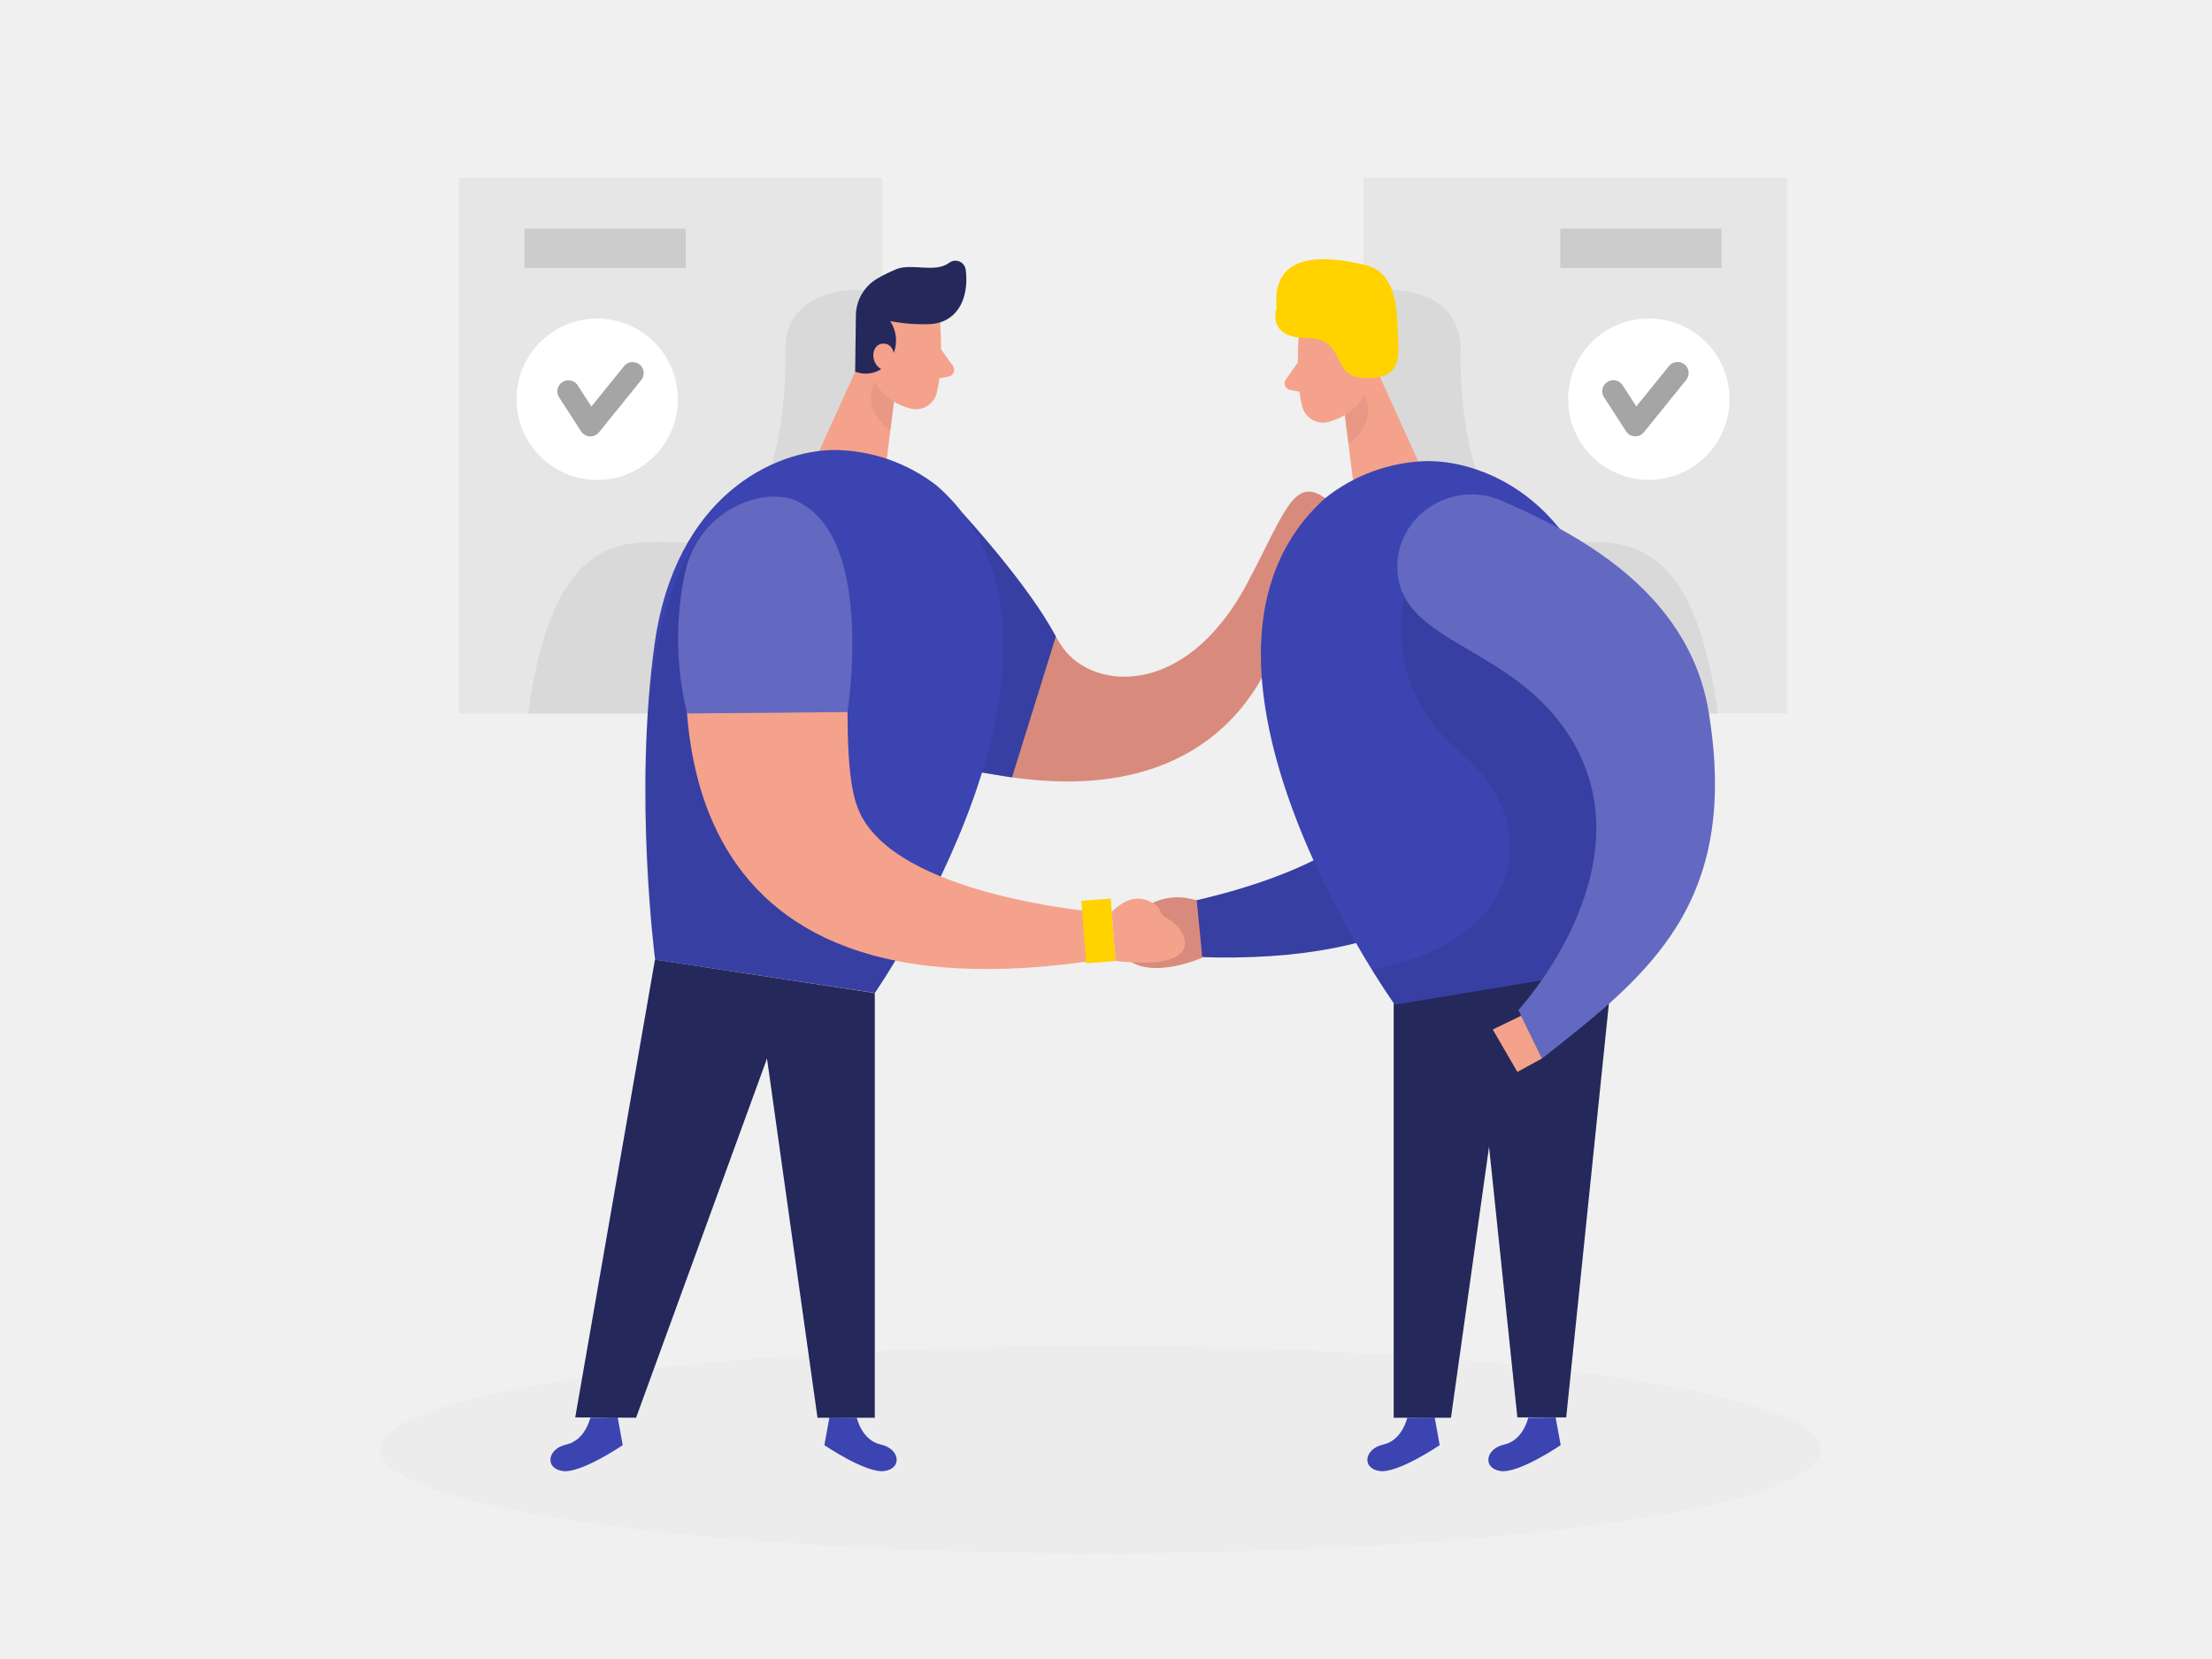
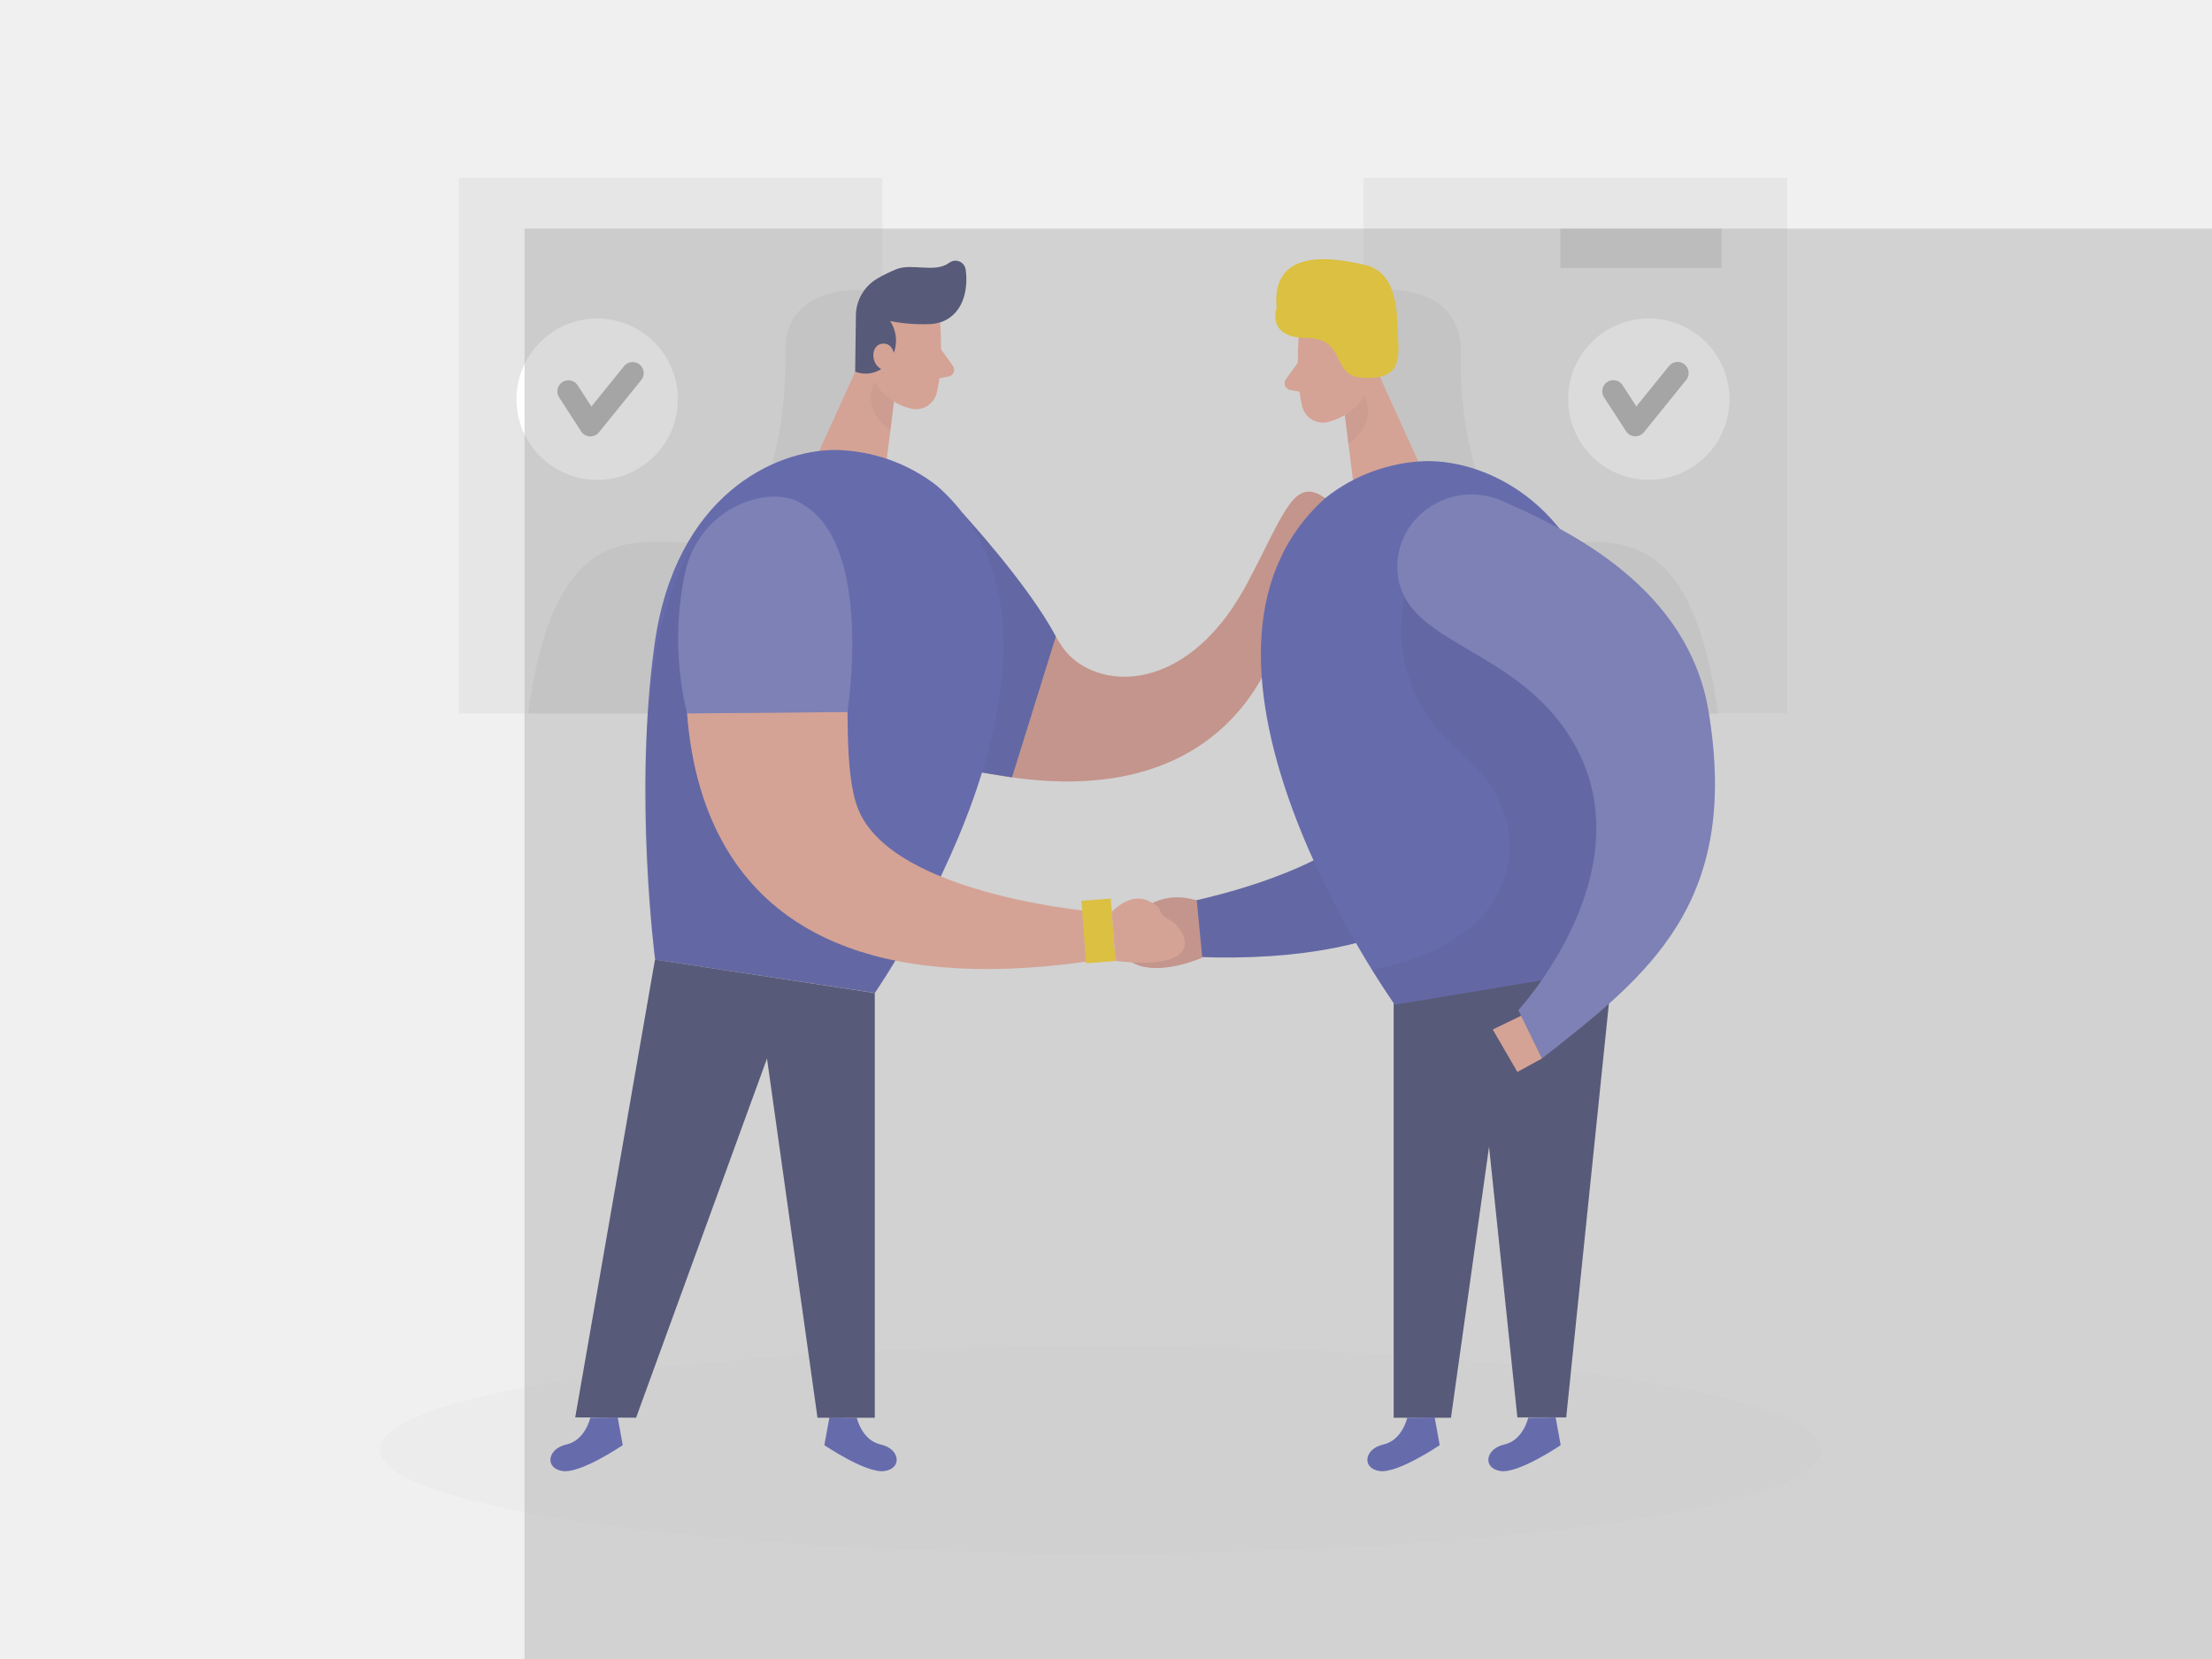
<svg xmlns="http://www.w3.org/2000/svg" id="Layer_1" data-name="Layer 1" viewBox="0 0 400 300">
  <rect x="246.58" y="32.15" width="76.58" height="96.84" transform="translate(569.74 161.15) rotate(-180)" fill="#e6e6e6" />
  <path d="M249.84,52.45s14-1.33,14.32,10.69c0,0-1,21.76,8.13,31.89s32-12.57,38.37,34l-22.58,0-31-24.13L248.2,71.53Z" fill="#a5a5a5" opacity="0.2" />
  <circle cx="298.16" cy="72.18" r="14.59" fill="#fff" />
  <polyline points="291.74 70.75 295.72 76.9 303.36 67.45" fill="none" stroke="#a5a5a5" stroke-linecap="round" stroke-linejoin="round" stroke-width="4" />
  <rect x="282.15" y="41.32" width="29.15" height="7.14" transform="translate(593.45 89.78) rotate(-180)" fill="#a5a5a5" opacity="0.4" />
  <rect x="82.99" y="32.17" width="76.58" height="96.84" fill="#e6e6e6" />
  <path d="M156.3,52.47s-14-1.33-14.31,10.68c0,0,1,21.77-8.13,31.89s-32-12.56-38.37,34l22.58,0,31-24.12L158,71.54Z" fill="#a5a5a5" opacity="0.2" />
  <path d="M174.73,93.67s11.93,14.14,16.93,22.64,22.44,10.62,33.86-10.81c6.78-12.73,8.41-19.5,14.12-15.42s-7.34,21.34-7.34,21.34-5.78,39.75-57.57,27.58C107.44,123.19,174.73,93.67,174.73,93.67Z" fill="#d88b7c" />
  <ellipse cx="198.99" cy="262.16" rx="130.29" ry="18.73" fill="#e6e6e6" opacity="0.45" />
  <path d="M277.66,97c6.11,23,14.27,82.66-68.93,75.57v-8.25s38-5.75,43-22.25c4.24-14-8.34-50.88,10-55.09C268.78,85.38,275.79,90,277.66,97Z" fill="#3c44b1" />
  <path d="M277.66,97c6.11,23,14.27,82.66-68.93,75.57v-8.25s38-5.75,43-22.25c4.24-14-8.34-50.88,10-55.09C268.78,85.38,275.79,90,277.66,97Z" opacity="0.08" />
  <path d="M170,58.29s.67,7.69-.62,12.8a3.88,3.88,0,0,1-4.73,2.79c-2.57-.69-5.84-2.36-6.69-6.44l-2.31-6.74a6.92,6.92,0,0,1,3.05-7.4C163,50.17,169.82,53.59,170,58.29Z" fill="#f4a28c" />
  <polygon points="156.79 62.48 148 81.86 159.44 90.35 161.72 72.12 156.79 62.48" fill="#f4a28c" />
  <path d="M168.08,58.61a30.79,30.79,0,0,1-7.11-.55,6.43,6.43,0,0,1,0,7.06,5.24,5.24,0,0,1-6.33,2.09l.13-9.91a7.84,7.84,0,0,1,4-7,29,29,0,0,1,3.31-1.62c2.85-1.14,7,.76,9.59-1.17a1.86,1.86,0,0,1,2.95,1.22c.44,3-.09,7.76-4.17,9.41A7.28,7.28,0,0,1,168.08,58.61Z" fill="#24285b" />
  <path d="M161.79,64.89s0-3-2.28-2.74-2.18,4.52.85,4.92Z" fill="#f4a28c" />
  <path d="M170.16,63.15l2.15,3a1.23,1.23,0,0,1-.77,1.94l-2.95.56Z" fill="#f4a28c" />
  <path d="M161.66,72.64A9.43,9.43,0,0,1,158.15,69s-2.74,4.81,2.86,8.84Z" fill="#ce8172" opacity="0.31" />
  <path d="M234.86,60.71s-.67,7.69.62,12.8a3.87,3.87,0,0,0,4.73,2.79c2.57-.69,5.83-2.36,6.69-6.44l2.31-6.73a6.94,6.94,0,0,0-3.05-7.4C241.81,52.6,235,56,234.86,60.71Z" fill="#f4a28c" />
  <polygon points="248.06 64.9 256.85 84.28 245.41 92.77 243.12 74.54 248.06 64.9" fill="#f4a28c" />
  <path d="M243.05,67.32s.06-3,2.29-2.75,2.18,4.53-.86,4.93Z" fill="#f4a28c" />
  <path d="M234.68,65.58l-2.14,3a1.23,1.23,0,0,0,.77,1.94l2.95.55Z" fill="#f4a28c" />
  <path d="M243.19,75.06a9.51,9.51,0,0,0,3.51-3.62s2.74,4.81-2.86,8.84Z" fill="#ce8172" opacity="0.31" />
  <path d="M190.93,115.11,183,140.58,166.85,138l7.21-45.23S186,105.71,190.93,115.11Z" fill="#3c44b1" />
  <path d="M190.93,115.11,183,140.58,166.85,138l7.21-45.23S186,105.71,190.93,115.11Z" opacity="0.08" />
  <polygon points="291.76 173.53 283.22 256.31 274.39 256.31 267.6 191.41 252.02 179.57 291.76 173.53" fill="#24285b" />
  <polygon points="252.02 179.57 252.02 256.37 262.38 256.37 271.89 188.72 252.02 179.57" fill="#24285b" />
  <path d="M169.39,87.81A30.71,30.71,0,0,0,151,81.37c-10.79,0-28.87,8.09-32.64,35.17s.11,57,.11,57l39.74,6S202,116.3,169.39,87.81Z" fill="#3c44b1" />
  <path d="M161.79,173.69l-3.6,5.88-39.74-6s-8-58.37,9.13-77.62l13.6,20.76Z" opacity="0.08" />
  <path d="M239.64,90.08A30.69,30.69,0,0,1,258,83.38c10.8-.11,29,7.67,33.16,34.68s.72,57,.72,57l-39.66,6.62S207.47,119,239.64,90.08Z" fill="#3c44b1" />
  <path d="M125.83,103.24c-4.33,23.37-7.88,83.51,74.52,70.06l-.63-8.23s-38.33-2.81-44.58-18.88C149.84,132.58,159.55,94.81,141,92,133.8,91,127.16,96.1,125.83,103.24Z" fill="#f4a28c" />
  <path d="M123.9,103.47a57.5,57.5,0,0,0,.34,25.54l29-.25S158,99,145.4,91.36c0,0-3-2.6-9-1.08A17.35,17.35,0,0,0,123.9,103.47Z" fill="#3c44b1" />
  <path d="M123.9,103.47a57.5,57.5,0,0,0,.34,25.54l29-.25S158,99,145.4,91.36c0,0-3-2.6-9-1.08A17.35,17.35,0,0,0,123.9,103.47Z" fill="#fff" opacity="0.2" />
  <path d="M154.94,256.38s.87,4.07,4.34,4.84,3.92,4.32.65,4.79-10.86-4.68-10.86-4.68l.91-5Z" fill="#3c44b1" />
  <path d="M106.74,256.38s-.88,4.07-4.34,4.84-3.93,4.32-.65,4.79,10.86-4.68,10.86-4.68l-.91-5Z" fill="#3c44b1" />
  <path d="M254,107.86s-4.49,16.06,10.21,28.31,12.09,33.87-16.11,39.19l4.12,6.31,42.4-7.24,2-29.67-15.2-30.59Z" opacity="0.08" />
  <rect x="195.97" y="162.67" width="5.33" height="11.33" transform="translate(-12.33 15.74) rotate(-4.4)" fill="#ffd200" />
  <path d="M230.85,55.67s-1.94,5.41,5.41,5.45,4.27,6.83,10.05,7.19,6.79-2,6.54-6.32.35-12.57-5.95-14.07S229.85,44.92,230.85,55.67Z" fill="#ffd200" />
  <path d="M252.7,103.26c-.58-9.82,9.75-16.65,18.77-12.74,12.79,5.54,33.8,16,37.48,38.08,5.81,34.86-11,47.8-30.11,62.81l-4.27-8.75s23.29-25.17,10-48.3C274.34,116.66,253.51,116.75,252.7,103.26Z" fill="#3c44b1" />
  <path d="M252.7,103.26c-.58-9.82,9.75-16.65,18.77-12.74,12.79,5.54,33.8,16,37.48,38.08,5.81,34.86-11,47.8-30.11,62.81l-4.27-8.75s23.29-25.17,10-48.3C274.34,116.66,253.51,116.75,252.7,103.26Z" fill="#fff" opacity="0.2" />
  <polygon points="275.07 183.68 269.94 186.17 274.39 193.84 278.84 191.41 275.07 183.68" fill="#f4a28c" />
  <polygon points="158.19 179.57 158.19 256.37 147.83 256.37 138.32 188.72 158.19 179.57" fill="#24285b" />
  <path d="M216.41,162.81l1,10.36s-8,3.59-12.71.86S206,159.6,216.41,162.81Z" fill="#d88b7c" />
  <path d="M254.47,256.38s-.87,4.07-4.34,4.84-3.92,4.32-.65,4.79,10.86-4.68,10.86-4.68l-.9-5Z" fill="#3c44b1" />
  <path d="M276.35,256.38s-.88,4.07-4.34,4.84-3.93,4.32-.65,4.79,10.86-4.68,10.86-4.68l-.91-5Z" fill="#3c44b1" />
  <polygon points="118.44 173.53 104.02 256.31 115.02 256.37 138.7 191.41 158.19 179.57 118.44 173.53" fill="#24285b" />
  <path d="M201.05,164.91s3.16-3.62,6.61-2,.8,1.72,3.8,3.4,7.37,9.4-9.73,7.46Z" fill="#f4a28c" />
  <circle cx="107.99" cy="72.19" r="14.59" fill="#fff" />
  <polyline points="102.79 70.77 106.76 76.92 114.4 67.47" fill="none" stroke="#a5a5a5" stroke-linecap="round" stroke-linejoin="round" stroke-width="4" />
-   <rect x="94.85" y="41.34" width="29.15" height="7.14" fill="#a5a5a5" opacity="0.4" />
+   <rect x="94.85" y="41.34" height="800px" width="800px" fill="#a5a5a5" opacity="0.4" />
</svg>
